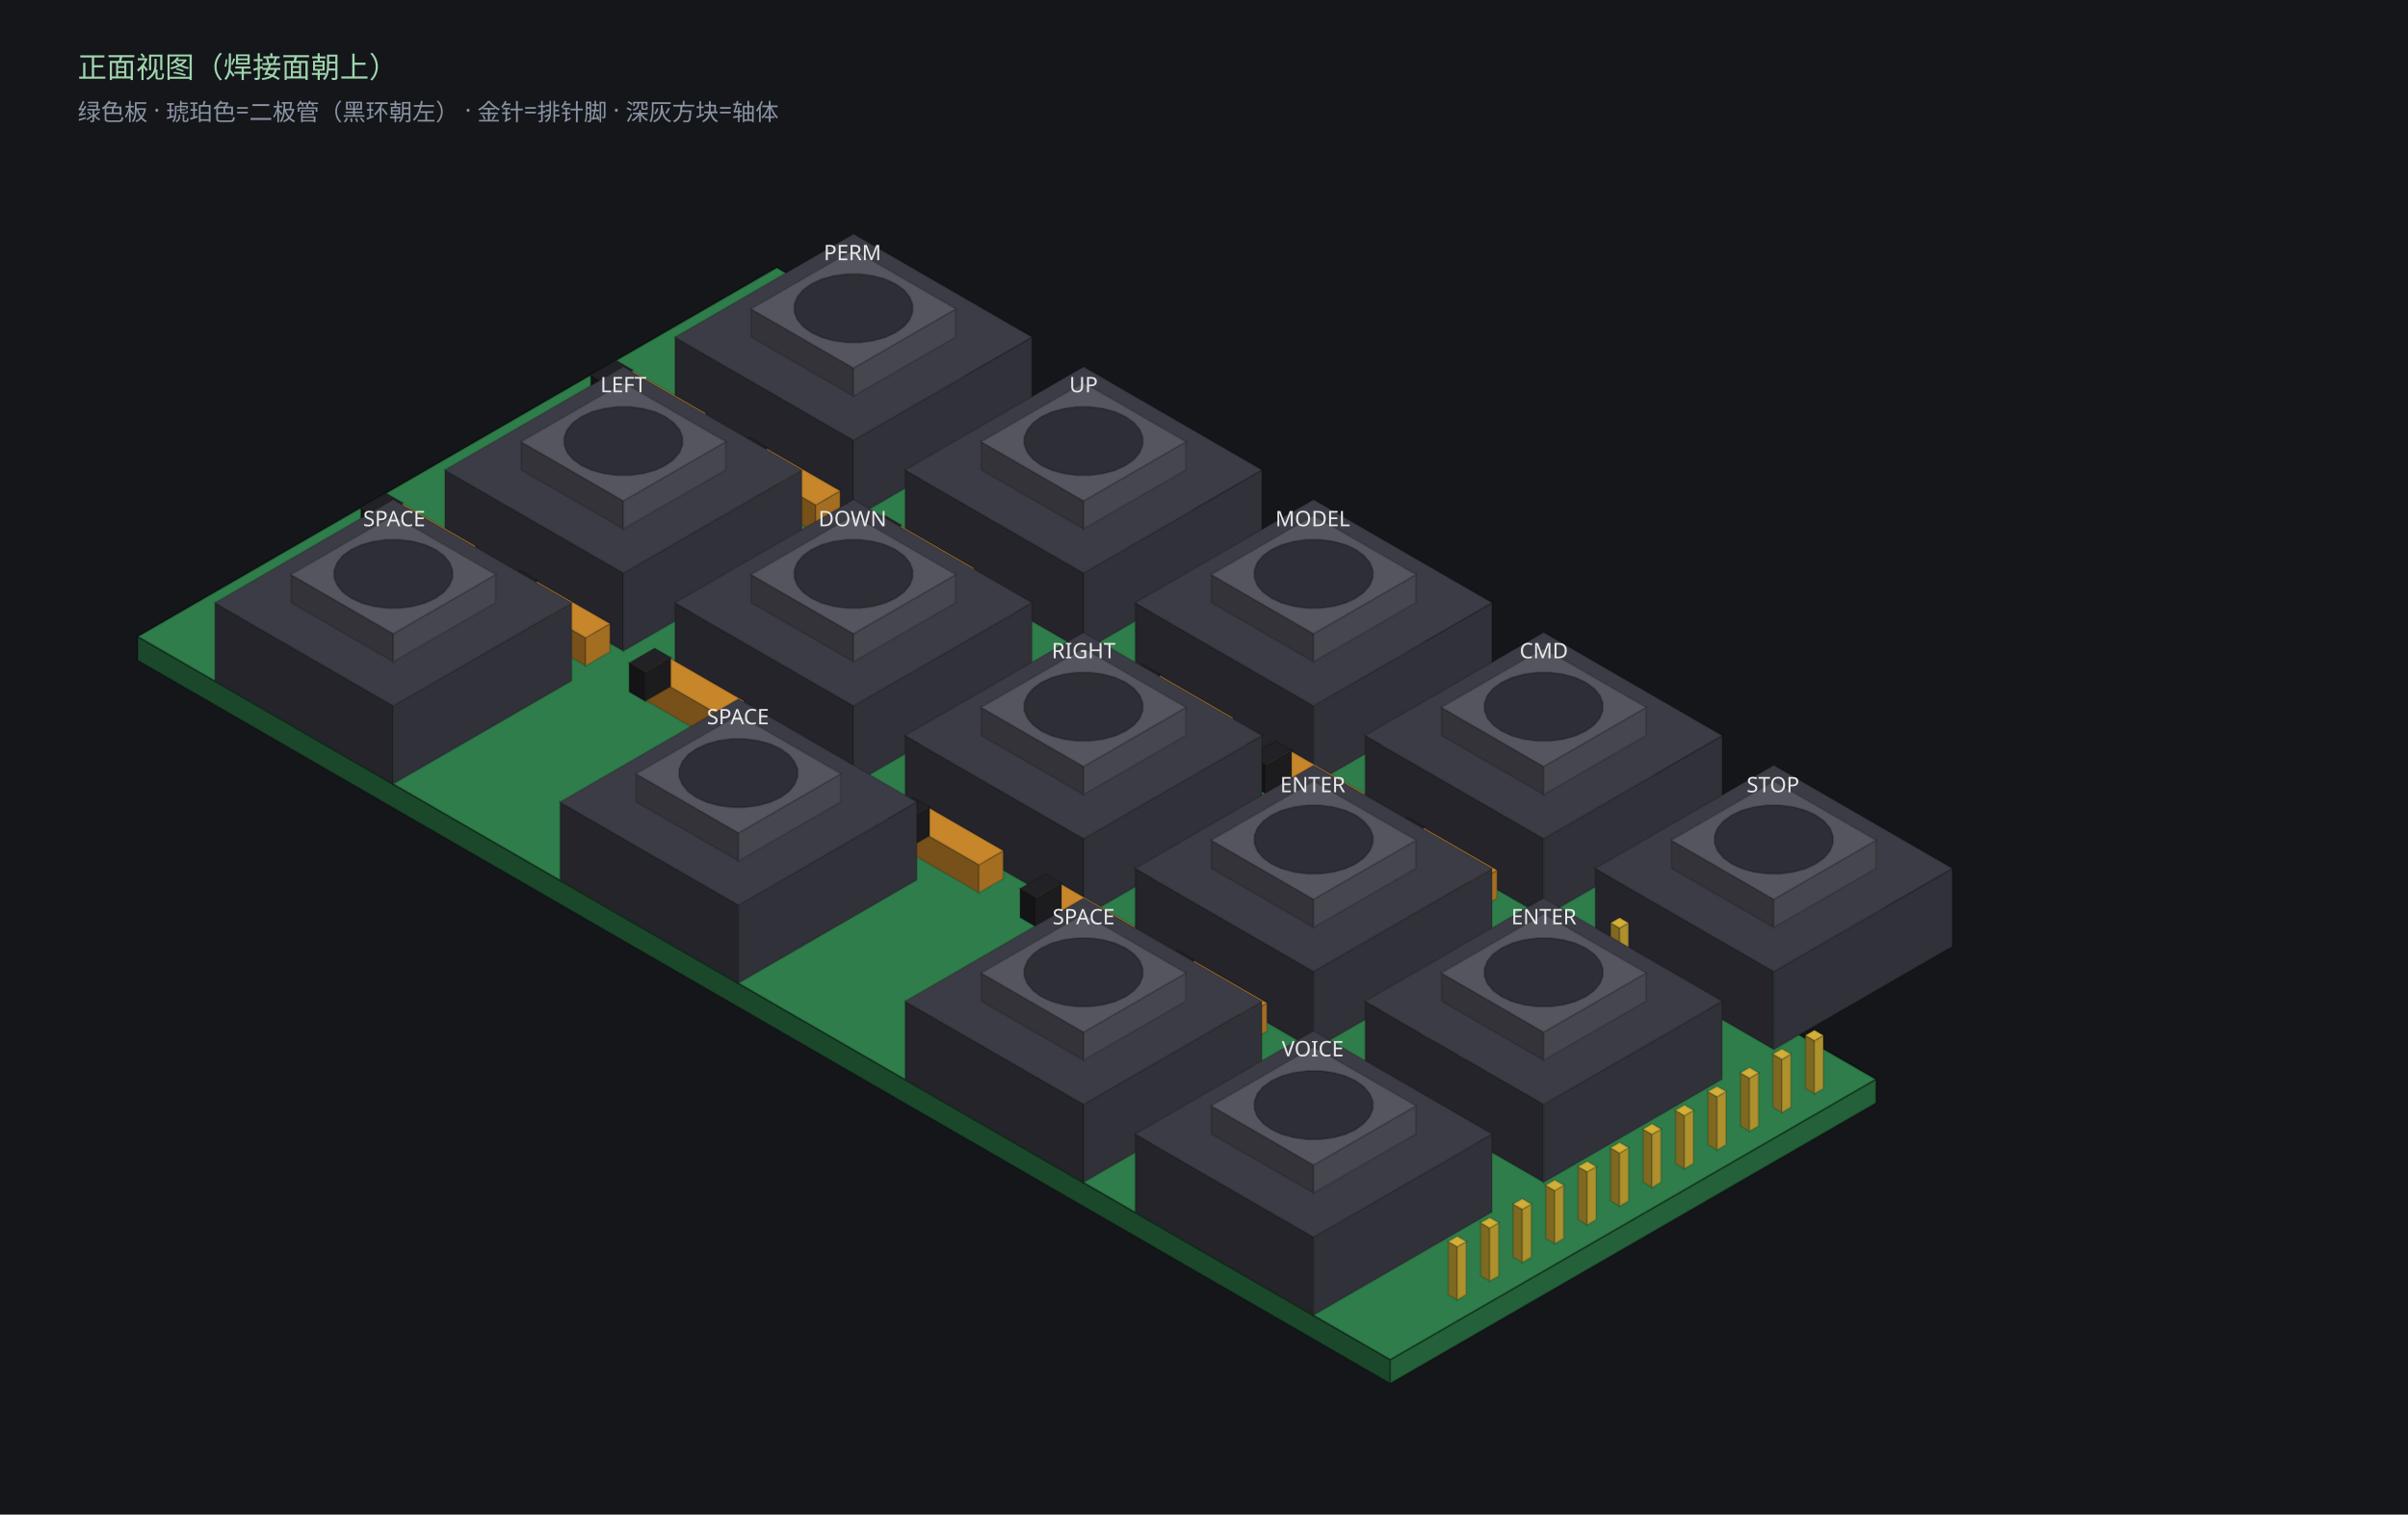
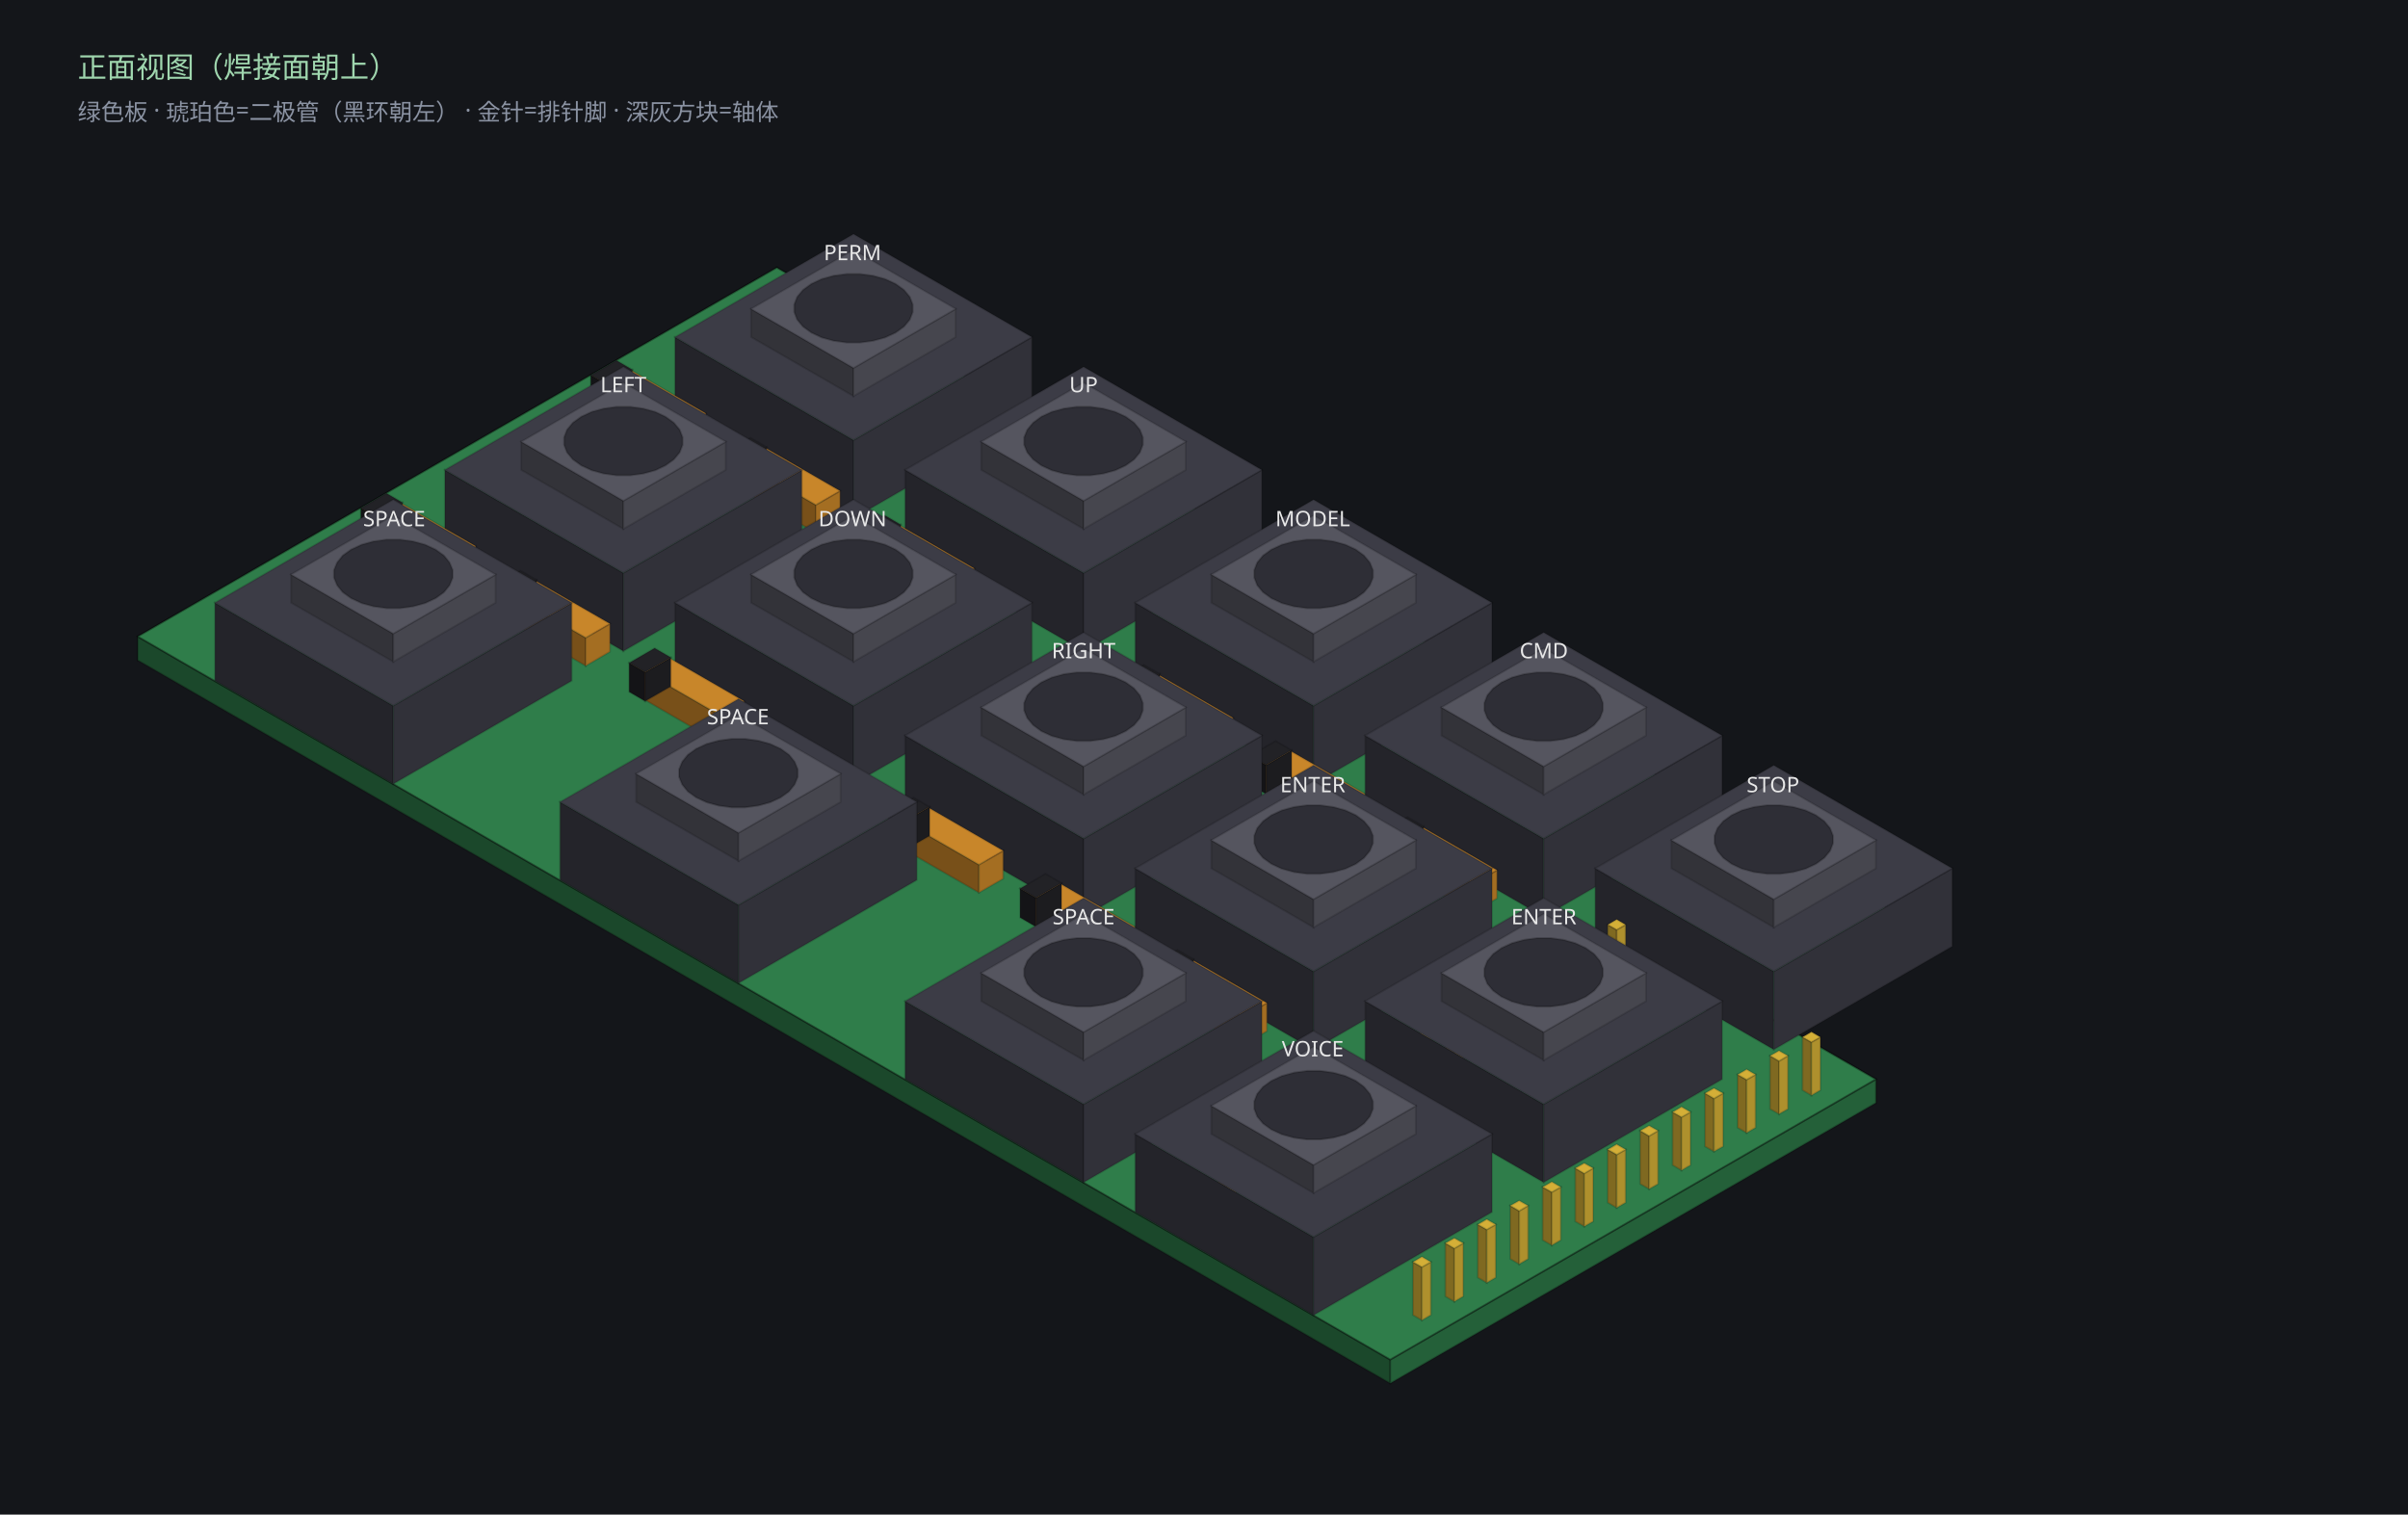
<svg xmlns="http://www.w3.org/2000/svg" viewBox="0 0 1240 780" font-family="sans-serif">
  <rect width="1240" height="780" fill="#14161a" />
  <polygon points="70.9,340.0 400.0,150.0 400.0,137.8 70.9,327.8" fill="#0e2616" stroke="#00000033" />
  <polygon points="400.0,150.0 992.4,492.0 992.4,479.8 400.0,137.8" fill="#0e2616" stroke="#00000033" />
  <polygon points="992.4,492.0 913.4,537.6 913.4,525.4 992.4,479.8" fill="#246039" stroke="#00000033" />
  <polygon points="715.9,712.4 70.9,340.0 70.9,327.8 715.9,700.2" fill="#1b482b" stroke="#00000033" />
  <polygon points="913.4,537.6 966.0,568.0 966.0,555.8 913.4,525.4" fill="#0e2616" stroke="#00000033" />
  <polygon points="966.0,568.0 715.9,712.4 715.9,700.2 966.0,555.8" fill="#246039" stroke="#00000033" />
  <polygon points="400.0,137.8 992.4,479.8 913.4,525.4 966.0,555.8 715.9,700.2 70.9,327.8" fill="#2f7d4a" stroke="#00000055" />
  <polygon points="347.6,213.8 439.5,266.9 439.5,226.6 347.6,173.6" fill="#24242a" stroke="#00000022" />
  <polygon points="531.4,213.8 439.5,266.9 439.5,226.6 531.4,173.6" fill="#313139" stroke="#00000022" />
  <polygon points="439.5,120.5 531.4,173.6 439.5,226.6 347.6,173.6" fill="#3c3c46" stroke="#00000022" />
  <polygon points="386.8,173.6 439.5,204.0 439.5,189.5 386.8,159.1" fill="#333339" stroke="#00000022" />
  <polygon points="492.1,173.6 439.5,204.0 439.5,189.5 492.1,159.1" fill="#46464e" stroke="#00000022" />
  <polygon points="439.5,128.7 492.1,159.1 439.5,189.5 386.8,159.1" fill="#55555f" stroke="#00000022" />
  <polygon points="461.2,171.3 455.8,173.8 449.6,175.5 442.9,176.4 436.1,176.4 429.3,175.5 423.1,173.8 417.8,171.3 413.5,168.2 410.5,164.6 409.0,160.7 409.0,156.8 410.5,152.9 413.5,149.3 417.8,146.2 423.1,143.7 429.3,142.0 436.1,141.1 442.9,141.1 449.6,142.0 455.8,143.7 461.2,146.2 465.5,149.3 468.5,152.9 470.0,156.8 470.0,160.7 468.5,164.6 465.5,168.2" fill="#2e2e36" stroke="#00000033" />
  <text x="439" y="134" text-anchor="middle" font-size="11" fill="#e8e8e8" font-family="sans-serif">PERM</text>
  <polygon points="304.9,207.9 351.0,234.6 351.0,220.1 304.9,193.5" fill="#785019" stroke="#00000022" />
  <polygon points="363.5,227.3 351.0,234.6 351.0,220.1 363.5,212.9" fill="#a46e22" stroke="#00000022" />
  <polygon points="317.4,186.3 363.5,212.9 351.0,220.1 304.9,193.5" fill="#c8862a" stroke="#00000022" />
  <polygon points="304.2,208.1 312.5,212.9 312.5,198.0 304.2,193.2" fill="#141417" stroke="#00000022" />
  <polygon points="325.6,205.3 312.5,212.9 312.5,198.0 325.6,190.4" fill="#1c1c1f" stroke="#00000022" />
  <polygon points="317.4,185.6 325.6,190.4 312.5,198.0 304.2,193.2" fill="#222226" stroke="#00000022" />
  <polygon points="374.0,247.8 420.1,274.4 420.1,260.0 374.0,233.4" fill="#785019" stroke="#00000022" />
  <polygon points="432.6,267.2 420.1,274.4 420.1,260.0 432.6,252.8" fill="#a46e22" stroke="#00000022" />
  <polygon points="386.5,226.2 432.6,252.8 420.1,260.0 374.0,233.4" fill="#c8862a" stroke="#00000022" />
  <polygon points="373.3,248.0 381.6,252.8 381.6,237.9 373.3,233.1" fill="#141417" stroke="#00000022" />
  <polygon points="394.7,245.2 381.6,252.8 381.6,237.9 394.7,230.3" fill="#1c1c1f" stroke="#00000022" />
  <polygon points="386.5,225.5 394.7,230.3 381.6,237.9 373.3,233.1" fill="#222226" stroke="#00000022" />
  <polygon points="466.1,282.2 558.0,335.3 558.0,295.0 466.1,242.0" fill="#24242a" stroke="#00000022" />
  <polygon points="649.8,282.2 558.0,335.3 558.0,295.0 649.8,242.0" fill="#313139" stroke="#00000022" />
  <polygon points="558.0,188.9 649.8,242.0 558.0,295.0 466.1,242.0" fill="#3c3c46" stroke="#00000022" />
  <polygon points="505.3,242.0 558.0,272.4 558.0,257.9 505.3,227.5" fill="#333339" stroke="#00000022" />
  <polygon points="610.6,242.0 558.0,272.4 558.0,257.9 610.6,227.5" fill="#46464e" stroke="#00000022" />
  <polygon points="558.0,197.1 610.6,227.5 558.0,257.9 505.3,227.5" fill="#55555f" stroke="#00000022" />
  <polygon points="579.7,239.7 574.3,242.2 568.1,243.9 561.4,244.8 554.5,244.8 547.8,243.9 541.6,242.2 536.2,239.7 532.0,236.6 529.0,233.0 527.4,229.1 527.4,225.2 529.0,221.3 532.0,217.7 536.2,214.6 541.6,212.1 547.8,210.4 554.5,209.5 561.4,209.5 568.1,210.4 574.3,212.1 579.7,214.6 584.0,217.7 587.0,221.3 588.5,225.2 588.5,229.1 587.0,233.0 584.0,236.6" fill="#2e2e36" stroke="#00000033" />
  <text x="558" y="202" text-anchor="middle" font-size="11" fill="#e8e8e8" font-family="sans-serif">UP</text>
  <polygon points="229.1,282.2 321.0,335.3 321.0,295.0 229.1,242.0" fill="#24242a" stroke="#00000022" />
  <polygon points="412.9,282.2 321.0,335.3 321.0,295.0 412.9,242.0" fill="#313139" stroke="#00000022" />
  <polygon points="321.0,188.9 412.9,242.0 321.0,295.0 229.1,242.0" fill="#3c3c46" stroke="#00000022" />
  <polygon points="268.4,242.0 321.0,272.4 321.0,257.9 268.4,227.5" fill="#333339" stroke="#00000022" />
  <polygon points="373.7,242.0 321.0,272.4 321.0,257.9 373.7,227.5" fill="#46464e" stroke="#00000022" />
  <polygon points="321.0,197.1 373.7,227.5 321.0,257.9 268.4,227.5" fill="#55555f" stroke="#00000022" />
  <polygon points="342.7,239.7 337.4,242.2 331.2,243.9 324.5,244.8 317.6,244.8 310.9,243.9 304.7,242.2 299.3,239.7 295.0,236.6 292.0,233.0 290.5,229.1 290.5,225.2 292.0,221.3 295.0,217.7 299.3,214.6 304.7,212.1 310.9,210.4 317.6,209.5 324.5,209.5 331.2,210.4 337.4,212.1 342.7,214.6 347.0,217.7 350.0,221.3 351.5,225.2 351.5,229.1 350.0,233.0 347.0,236.6" fill="#2e2e36" stroke="#00000033" />
  <text x="321" y="202" text-anchor="middle" font-size="11" fill="#e8e8e8" font-family="sans-serif">LEFT</text>
  <polygon points="186.4,276.4 232.5,302.9 232.5,288.5 186.4,261.9" fill="#785019" stroke="#00000022" />
  <polygon points="245.0,295.7 232.5,302.9 232.5,288.5 245.0,281.3" fill="#a46e22" stroke="#00000022" />
  <polygon points="198.9,254.7 245.0,281.3 232.5,288.5 186.4,261.9" fill="#c8862a" stroke="#00000022" />
  <polygon points="185.8,276.5 194.0,281.3 194.0,266.4 185.8,261.6" fill="#141417" stroke="#00000022" />
  <polygon points="207.2,273.7 194.0,281.3 194.0,266.4 207.2,258.8" fill="#1c1c1f" stroke="#00000022" />
  <polygon points="198.9,254.0 207.2,258.8 194.0,266.4 185.8,261.6" fill="#222226" stroke="#00000022" />
  <polygon points="443.1,287.8 489.2,314.4 489.2,299.9 443.1,273.3" fill="#785019" stroke="#00000022" />
  <polygon points="501.7,307.1 489.2,314.4 489.2,299.9 501.7,292.7" fill="#a46e22" stroke="#00000022" />
  <polygon points="455.6,266.1 501.7,292.7 489.2,299.9 443.1,273.3" fill="#c8862a" stroke="#00000022" />
  <polygon points="442.5,287.9 450.7,292.7 450.7,277.8 442.5,273.0" fill="#141417" stroke="#00000022" />
  <polygon points="463.8,285.1 450.7,292.7 450.7,277.8 463.8,270.2" fill="#1c1c1f" stroke="#00000022" />
  <polygon points="455.6,265.4 463.8,270.2 450.7,277.8 442.5,273.0" fill="#222226" stroke="#00000022" />
  <polygon points="255.5,316.2 301.6,342.9 301.6,328.4 255.5,301.8" fill="#785019" stroke="#00000022" />
  <polygon points="314.1,335.6 301.6,342.9 301.6,328.4 314.1,321.2" fill="#a46e22" stroke="#00000022" />
  <polygon points="268.0,294.6 314.1,321.2 301.6,328.4 255.5,301.8" fill="#c8862a" stroke="#00000022" />
  <polygon points="254.9,316.4 263.1,321.2 263.1,306.3 254.9,301.5" fill="#141417" stroke="#00000022" />
  <polygon points="276.3,313.6 263.1,321.2 263.1,306.3 276.3,298.7" fill="#1c1c1f" stroke="#00000022" />
  <polygon points="268.0,293.9 276.3,298.7 263.1,306.3 254.9,301.5" fill="#222226" stroke="#00000022" />
  <polygon points="584.6,350.6 676.4,403.7 676.4,363.4 584.6,310.4" fill="#24242a" stroke="#00000022" />
  <polygon points="768.3,350.6 676.4,403.7 676.4,363.4 768.3,310.4" fill="#313139" stroke="#00000022" />
  <polygon points="676.4,257.3 768.3,310.4 676.4,363.4 584.6,310.4" fill="#3c3c46" stroke="#00000022" />
  <polygon points="623.8,310.4 676.4,340.8 676.4,326.3 623.8,295.9" fill="#333339" stroke="#00000022" />
  <polygon points="729.1,310.4 676.4,340.8 676.4,326.3 729.1,295.9" fill="#46464e" stroke="#00000022" />
  <polygon points="676.4,265.5 729.1,295.9 676.4,326.3 623.8,295.9" fill="#55555f" stroke="#00000022" />
  <polygon points="698.2,308.1 692.8,310.6 686.6,312.3 679.9,313.2 673.0,313.2 666.3,312.3 660.1,310.6 654.7,308.1 650.4,305.0 647.4,301.4 645.9,297.5 645.9,293.6 647.4,289.7 650.4,286.1 654.7,283.0 660.1,280.5 666.3,278.8 673.0,277.9 679.9,277.9 686.6,278.8 692.8,280.5 698.2,283.0 702.4,286.1 705.4,289.7 707.0,293.6 707.0,297.5 705.4,301.4 702.4,305.0" fill="#2e2e36" stroke="#00000033" />
  <text x="676" y="271" text-anchor="middle" font-size="11" fill="#e8e8e8" font-family="sans-serif">MODEL</text>
  <polygon points="347.6,350.6 439.5,403.7 439.5,363.4 347.6,310.4" fill="#24242a" stroke="#00000022" />
  <polygon points="531.4,350.6 439.5,403.7 439.5,363.4 531.4,310.4" fill="#313139" stroke="#00000022" />
  <polygon points="439.5,257.3 531.4,310.4 439.5,363.4 347.6,310.4" fill="#3c3c46" stroke="#00000022" />
  <polygon points="386.8,310.4 439.5,340.8 439.5,326.3 386.8,295.9" fill="#333339" stroke="#00000022" />
  <polygon points="492.1,310.4 439.5,340.8 439.5,326.3 492.1,295.9" fill="#46464e" stroke="#00000022" />
  <polygon points="439.5,265.5 492.1,295.9 439.5,326.3 386.8,295.9" fill="#55555f" stroke="#00000022" />
  <polygon points="461.2,308.1 455.8,310.6 449.6,312.3 442.9,313.2 436.1,313.2 429.3,312.3 423.1,310.6 417.8,308.1 413.5,305.0 410.5,301.4 409.0,297.5 409.0,293.6 410.5,289.7 413.5,286.1 417.8,283.0 423.1,280.5 429.3,278.8 436.1,277.9 442.9,277.9 449.6,278.8 455.8,280.5 461.2,283.0 465.5,286.1 468.5,289.7 470.0,293.6 470.0,297.5 468.5,301.4 465.5,305.0" fill="#2e2e36" stroke="#00000033" />
  <text x="439" y="271" text-anchor="middle" font-size="11" fill="#e8e8e8" font-family="sans-serif">DOWN</text>
  <polygon points="110.7,350.6 202.5,403.7 202.5,363.4 110.7,310.4" fill="#24242a" stroke="#00000022" />
  <polygon points="294.4,350.6 202.5,403.7 202.5,363.4 294.4,310.4" fill="#313139" stroke="#00000022" />
  <polygon points="202.5,257.3 294.4,310.4 202.5,363.4 110.7,310.4" fill="#3c3c46" stroke="#00000022" />
  <polygon points="149.9,310.4 202.5,340.8 202.5,326.3 149.9,295.9" fill="#333339" stroke="#00000022" />
  <polygon points="255.2,310.4 202.5,340.8 202.5,326.3 255.2,295.9" fill="#46464e" stroke="#00000022" />
  <polygon points="202.5,265.5 255.2,295.9 202.5,326.3 149.9,295.9" fill="#55555f" stroke="#00000022" />
  <polygon points="224.3,308.1 218.9,310.6 212.7,312.3 206.0,313.2 199.1,313.2 192.4,312.3 186.2,310.6 180.8,308.1 176.5,305.0 173.6,301.4 172.0,297.5 172.0,293.6 173.6,289.7 176.5,286.1 180.8,283.0 186.2,280.5 192.4,278.8 199.1,277.9 206.0,277.9 212.7,278.8 218.9,280.5 224.3,283.0 228.6,286.1 231.5,289.7 233.1,293.6 233.1,297.5 231.5,301.4 228.6,305.0" fill="#2e2e36" stroke="#00000033" />
  <text x="203" y="271" text-anchor="middle" font-size="11" fill="#e8e8e8" font-family="sans-serif">SPACE</text>
  <polygon points="324.6,356.1 370.7,382.8 370.7,368.3 324.6,341.7" fill="#785019" stroke="#00000022" />
  <polygon points="383.2,375.5 370.7,382.8 370.7,368.3 383.2,361.1" fill="#a46e22" stroke="#00000022" />
  <polygon points="337.1,334.5 383.2,361.1 370.7,368.3 324.6,341.7" fill="#c8862a" stroke="#00000022" />
  <polygon points="324.0,356.3 332.2,361.1 332.2,346.2 324.0,341.4" fill="#141417" stroke="#00000022" />
  <polygon points="345.4,353.5 332.2,361.1 332.2,346.2 345.4,338.6" fill="#1c1c1f" stroke="#00000022" />
  <polygon points="337.1,333.8 345.4,338.6 332.2,346.2 324.0,341.4" fill="#222226" stroke="#00000022" />
  <polygon points="576.5,364.7 622.5,391.3 622.5,376.9 576.5,350.3" fill="#785019" stroke="#00000022" />
  <polygon points="635.0,384.1 622.5,391.3 622.5,376.9 635.0,369.7" fill="#a46e22" stroke="#00000022" />
  <polygon points="589.0,343.1 635.0,369.7 622.5,376.9 576.5,350.3" fill="#c8862a" stroke="#00000022" />
  <polygon points="575.8,364.9 584.0,369.6 584.0,354.7 575.8,350.0" fill="#141417" stroke="#00000022" />
  <polygon points="597.2,362.0 584.0,369.6 584.0,354.7 597.2,347.1" fill="#1c1c1f" stroke="#00000022" />
  <polygon points="589.0,342.4 597.2,347.1 584.0,354.7 575.8,350.0" fill="#222226" stroke="#00000022" />
  <polygon points="644.4,404.0 690.5,430.6 690.5,416.1 644.4,389.5" fill="#785019" stroke="#00000022" />
  <polygon points="703.0,423.3 690.5,430.6 690.5,416.1 703.0,408.9" fill="#a46e22" stroke="#00000022" />
  <polygon points="656.9,382.3 703.0,408.9 690.5,416.1 644.4,389.5" fill="#c8862a" stroke="#00000022" />
  <polygon points="643.7,404.1 652.0,408.9 652.0,394.0 643.7,389.2" fill="#141417" stroke="#00000022" />
  <polygon points="665.1,401.3 652.0,408.9 652.0,394.0 665.1,386.4" fill="#1c1c1f" stroke="#00000022" />
  <polygon points="656.9,381.6 665.1,386.4 652.0,394.0 643.7,389.2" fill="#222226" stroke="#00000022" />
  <polygon points="703.0,419.0 794.9,472.1 794.9,431.8 703.0,378.8" fill="#24242a" stroke="#00000022" />
  <polygon points="886.8,419.0 794.9,472.1 794.9,431.8 886.8,378.8" fill="#313139" stroke="#00000022" />
  <polygon points="794.9,325.7 886.8,378.8 794.9,431.8 703.0,378.8" fill="#3c3c46" stroke="#00000022" />
  <polygon points="742.3,378.8 794.9,409.2 794.9,394.7 742.3,364.3" fill="#333339" stroke="#00000022" />
  <polygon points="847.6,378.8 794.9,409.2 794.9,394.7 847.6,364.3" fill="#46464e" stroke="#00000022" />
  <polygon points="794.9,333.9 847.6,364.3 794.9,394.7 742.3,364.3" fill="#55555f" stroke="#00000022" />
  <polygon points="816.6,376.5 811.2,379.0 805.1,380.7 798.3,381.6 791.5,381.6 784.8,380.7 778.6,379.0 773.2,376.5 768.9,373.4 765.9,369.8 764.4,365.9 764.4,362.0 765.9,358.1 768.9,354.5 773.2,351.4 778.6,348.9 784.8,347.2 791.5,346.3 798.3,346.3 805.1,347.2 811.2,348.9 816.6,351.4 820.9,354.5 823.9,358.1 825.4,362.0 825.4,365.9 823.9,369.8 820.9,373.4" fill="#2e2e36" stroke="#00000033" />
  <text x="795" y="339" text-anchor="middle" font-size="11" fill="#e8e8e8" font-family="sans-serif">CMD</text>
  <polygon points="466.1,419.0 558.0,472.1 558.0,431.8 466.1,378.8" fill="#24242a" stroke="#00000022" />
  <polygon points="649.8,419.0 558.0,472.1 558.0,431.8 649.8,378.8" fill="#313139" stroke="#00000022" />
  <polygon points="558.0,325.7 649.8,378.8 558.0,431.8 466.1,378.8" fill="#3c3c46" stroke="#00000022" />
  <polygon points="505.3,378.8 558.0,409.2 558.0,394.7 505.3,364.3" fill="#333339" stroke="#00000022" />
  <polygon points="610.6,378.8 558.0,409.2 558.0,394.7 610.6,364.3" fill="#46464e" stroke="#00000022" />
  <polygon points="558.0,333.9 610.6,364.3 558.0,394.7 505.3,364.3" fill="#55555f" stroke="#00000022" />
  <polygon points="579.7,376.5 574.3,379.0 568.1,380.7 561.4,381.6 554.5,381.6 547.8,380.7 541.6,379.0 536.2,376.5 532.0,373.4 529.0,369.8 527.4,365.9 527.4,362.0 529.0,358.1 532.0,354.5 536.2,351.4 541.6,348.9 547.8,347.2 554.5,346.3 561.4,346.3 568.1,347.2 574.3,348.9 579.7,351.4 584.0,354.5 587.0,358.1 588.5,362.0 588.5,365.9 587.0,369.8 584.0,373.4" fill="#2e2e36" stroke="#00000033" />
  <text x="558" y="339" text-anchor="middle" font-size="11" fill="#e8e8e8" font-family="sans-serif">RIGHT</text>
  <polygon points="458.0,433.1 504.1,459.7 504.1,445.3 458.0,418.7" fill="#785019" stroke="#00000022" />
  <polygon points="516.6,452.5 504.1,459.7 504.1,445.3 516.6,438.1" fill="#a46e22" stroke="#00000022" />
  <polygon points="470.5,411.5 516.6,438.1 504.1,445.3 458.0,418.7" fill="#c8862a" stroke="#00000022" />
  <polygon points="457.3,433.3 465.6,438.0 465.6,423.1 457.3,418.4" fill="#141417" stroke="#00000022" />
  <polygon points="478.7,430.4 465.6,438.0 465.6,423.1 478.7,415.5" fill="#1c1c1f" stroke="#00000022" />
  <polygon points="470.5,410.8 478.7,415.5 465.6,423.1 457.3,418.4" fill="#222226" stroke="#00000022" />
  <polygon points="288.4,453.2 380.3,506.3 380.3,466.0 288.4,413.0" fill="#24242a" stroke="#00000022" />
  <polygon points="472.1,453.2 380.3,506.3 380.3,466.0 472.1,413.0" fill="#313139" stroke="#00000022" />
  <polygon points="380.3,359.9 472.1,413.0 380.3,466.0 288.4,413.0" fill="#3c3c46" stroke="#00000022" />
  <polygon points="327.6,413.0 380.3,443.4 380.3,428.9 327.6,398.5" fill="#333339" stroke="#00000022" />
  <polygon points="432.9,413.0 380.3,443.4 380.3,428.9 432.9,398.5" fill="#46464e" stroke="#00000022" />
  <polygon points="380.3,368.1 432.9,398.5 380.3,428.9 327.6,398.5" fill="#55555f" stroke="#00000022" />
  <polygon points="402.0,410.7 396.6,413.2 390.4,414.9 383.7,415.8 376.8,415.8 370.1,414.9 363.9,413.2 358.5,410.7 354.2,407.6 351.3,404.0 349.7,400.1 349.7,396.2 351.3,392.3 354.2,388.7 358.5,385.6 363.9,383.1 370.1,381.4 376.8,380.5 383.7,380.5 390.4,381.4 396.6,383.1 402.0,385.6 406.3,388.7 409.2,392.3 410.8,396.2 410.8,400.1 409.2,404.0 406.3,407.6" fill="#2e2e36" stroke="#00000033" />
  <text x="380" y="373" text-anchor="middle" font-size="11" fill="#e8e8e8" font-family="sans-serif">SPACE</text>
  <polygon points="712.3,443.2 758.4,469.8 758.4,455.3 712.3,428.7" fill="#785019" stroke="#00000022" />
  <polygon points="770.9,462.6 758.4,469.8 758.4,455.3 770.9,448.1" fill="#a46e22" stroke="#00000022" />
  <polygon points="724.8,421.5 770.9,448.1 758.4,455.3 712.3,428.7" fill="#c8862a" stroke="#00000022" />
  <polygon points="711.6,443.3 719.9,448.1 719.9,433.2 711.6,428.4" fill="#141417" stroke="#00000022" />
  <polygon points="733.0,440.5 719.9,448.1 719.9,433.2 733.0,425.6" fill="#1c1c1f" stroke="#00000022" />
  <polygon points="724.8,420.8 733.0,425.6 719.9,433.2 711.6,428.4" fill="#222226" stroke="#00000022" />
  <polygon points="525.9,472.4 572.0,499.0 572.0,484.5 525.9,457.9" fill="#785019" stroke="#00000022" />
  <polygon points="584.5,491.7 572.0,499.0 572.0,484.5 584.5,477.3" fill="#a46e22" stroke="#00000022" />
  <polygon points="538.4,450.7 584.5,477.3 572.0,484.5 525.9,457.9" fill="#c8862a" stroke="#00000022" />
  <polygon points="525.3,472.5 533.5,477.3 533.5,462.4 525.3,457.6" fill="#141417" stroke="#00000022" />
  <polygon points="546.6,469.7 533.5,477.3 533.5,462.4 546.6,454.8" fill="#1c1c1f" stroke="#00000022" />
  <polygon points="538.4,450.0 546.6,454.8 533.5,462.4 525.3,457.6" fill="#222226" stroke="#00000022" />
  <polygon points="821.5,487.4 913.4,540.5 913.4,500.2 821.5,447.2" fill="#24242a" stroke="#00000022" />
  <polygon points="1005.3,487.4 913.4,540.5 913.4,500.2 1005.3,447.2" fill="#313139" stroke="#00000022" />
  <polygon points="913.4,394.1 1005.3,447.2 913.4,500.2 821.5,447.2" fill="#3c3c46" stroke="#00000022" />
  <polygon points="860.7,447.2 913.4,477.6 913.4,463.1 860.7,432.7" fill="#333339" stroke="#00000022" />
  <polygon points="966.0,447.2 913.4,477.6 913.4,463.1 966.0,432.7" fill="#46464e" stroke="#00000022" />
  <polygon points="913.4,402.3 966.0,432.7 913.4,463.1 860.7,432.7" fill="#55555f" stroke="#00000022" />
  <polygon points="935.1,444.9 929.7,447.4 923.5,449.1 916.8,450.0 909.9,450.0 903.2,449.1 897.0,447.4 891.7,444.9 887.4,441.8 884.4,438.2 882.9,434.3 882.9,430.4 884.4,426.5 887.4,422.9 891.7,419.8 897.0,417.3 903.2,415.6 909.9,414.7 916.8,414.7 923.5,415.6 929.7,417.3 935.1,419.8 939.4,422.9 942.4,426.5 943.9,430.4 943.9,434.3 942.4,438.2 939.4,441.8" fill="#2e2e36" stroke="#00000033" />
  <text x="913" y="408" text-anchor="middle" font-size="11" fill="#e8e8e8" font-family="sans-serif">STOP</text>
  <polygon points="584.6,487.4 676.4,540.5 676.4,500.2 584.6,447.2" fill="#24242a" stroke="#00000022" />
  <polygon points="768.3,487.4 676.4,540.5 676.4,500.2 768.3,447.2" fill="#313139" stroke="#00000022" />
  <polygon points="676.4,394.1 768.3,447.2 676.4,500.2 584.6,447.2" fill="#3c3c46" stroke="#00000022" />
  <polygon points="623.8,447.2 676.4,477.6 676.4,463.1 623.8,432.7" fill="#333339" stroke="#00000022" />
  <polygon points="729.1,447.2 676.4,477.6 676.4,463.1 729.1,432.7" fill="#46464e" stroke="#00000022" />
  <polygon points="676.4,402.3 729.1,432.7 676.4,463.1 623.8,432.7" fill="#55555f" stroke="#00000022" />
  <polygon points="698.2,444.9 692.8,447.4 686.6,449.1 679.9,450.0 673.0,450.0 666.3,449.1 660.1,447.4 654.7,444.9 650.4,441.8 647.4,438.2 645.9,434.3 645.9,430.4 647.4,426.5 650.4,422.9 654.7,419.8 660.1,417.3 666.3,415.6 673.0,414.7 679.9,414.7 686.6,415.6 692.8,417.3 698.2,419.8 702.4,422.9 705.4,426.5 707.0,430.4 707.0,434.3 705.4,438.2 702.4,441.8" fill="#2e2e36" stroke="#00000033" />
  <text x="676" y="408" text-anchor="middle" font-size="11" fill="#e8e8e8" font-family="sans-serif">ENTER</text>
  <polygon points="593.8,511.6 639.9,538.2 639.9,523.7 593.8,497.1" fill="#785019" stroke="#00000022" />
  <polygon points="652.4,531.0 639.9,538.2 639.9,523.7 652.4,516.5" fill="#a46e22" stroke="#00000022" />
  <polygon points="606.3,489.9 652.4,516.5 639.9,523.7 593.8,497.1" fill="#c8862a" stroke="#00000022" />
  <polygon points="593.2,511.7 601.4,516.5 601.4,501.6 593.2,496.8" fill="#141417" stroke="#00000022" />
  <polygon points="614.6,508.9 601.4,516.5 601.4,501.6 614.6,494.0" fill="#1c1c1f" stroke="#00000022" />
  <polygon points="606.3,489.2 614.6,494.0 601.4,501.6 593.2,496.8" fill="#222226" stroke="#00000022" />
-   <polygon points="829.4,502.6 834.0,505.3 834.0,477.9 829.4,475.3" fill="#7f6921" stroke="#00000022" />
-   <polygon points="838.6,502.6 834.0,505.3 834.0,477.9 838.6,475.3" fill="#ae902d" stroke="#00000022" />
-   <polygon points="834.0,472.6 838.6,475.3 834.0,477.9 829.4,475.3" fill="#d4af37" stroke="#00000022" />
-   <polygon points="812.7,512.3 817.3,515.0 817.3,487.6 812.7,484.9" fill="#7f6921" stroke="#00000022" />
-   <polygon points="821.9,512.3 817.3,515.0 817.3,487.6 821.9,484.9" fill="#ae902d" stroke="#00000022" />
-   <polygon points="817.3,482.3 821.9,484.9 817.3,487.6 812.7,484.9" fill="#d4af37" stroke="#00000022" />
-   <polygon points="796.0,521.9 800.6,524.6 800.6,497.2 796.0,494.6" fill="#7f6921" stroke="#00000022" />
-   <polygon points="805.2,521.9 800.6,524.6 800.6,497.2 805.2,494.6" fill="#ae902d" stroke="#00000022" />
-   <polygon points="800.6,491.9 805.2,494.6 800.6,497.2 796.0,494.6" fill="#d4af37" stroke="#00000022" />
-   <polygon points="779.2,531.6 783.9,534.3 783.9,506.9 779.2,504.2" fill="#7f6921" stroke="#00000022" />
-   <polygon points="788.5,531.6 783.9,534.3 783.9,506.9 788.5,504.2" fill="#ae902d" stroke="#00000022" />
-   <polygon points="783.9,501.6 788.5,504.2 783.9,506.9 779.2,504.2" fill="#d4af37" stroke="#00000022" />
-   <polygon points="762.5,541.2 767.1,543.9 767.1,516.5 762.5,513.9" fill="#7f6921" stroke="#00000022" />
-   <polygon points="771.7,541.2 767.1,543.9 767.1,516.5 771.7,513.9" fill="#ae902d" stroke="#00000022" />
-   <polygon points="767.1,511.2 771.7,513.9 767.1,516.5 762.5,513.9" fill="#d4af37" stroke="#00000022" />
-   <polygon points="745.8,550.9 750.4,553.6 750.4,526.2 745.8,523.5" fill="#7f6921" stroke="#00000022" />
-   <polygon points="755.0,550.9 750.4,553.6 750.4,526.2 755.0,523.5" fill="#ae902d" stroke="#00000022" />
-   <polygon points="750.4,520.9 755.0,523.5 750.4,526.2 745.8,523.5" fill="#d4af37" stroke="#00000022" />
-   <polygon points="729.1,560.6 733.7,563.2 733.7,535.9 729.1,533.2" fill="#7f6921" stroke="#00000022" />
-   <polygon points="738.3,560.6 733.7,563.2 733.7,535.9 738.3,533.2" fill="#ae902d" stroke="#00000022" />
-   <polygon points="733.7,530.5 738.3,533.2 733.7,535.9 729.1,533.2" fill="#d4af37" stroke="#00000022" />
-   <polygon points="712.4,570.2 717.0,572.9 717.0,545.5 712.4,542.8" fill="#7f6921" stroke="#00000022" />
-   <polygon points="721.6,570.2 717.0,572.9 717.0,545.5 721.6,542.8" fill="#ae902d" stroke="#00000022" />
-   <polygon points="717.0,540.2 721.6,542.8 717.0,545.5 712.4,542.8" fill="#d4af37" stroke="#00000022" />
-   <polygon points="695.7,579.9 700.3,582.5 700.3,555.2 695.7,552.5" fill="#7f6921" stroke="#00000022" />
-   <polygon points="704.9,579.9 700.3,582.5 700.3,555.2 704.9,552.5" fill="#ae902d" stroke="#00000022" />
-   <polygon points="700.3,549.8 704.9,552.5 700.3,555.2 695.7,552.5" fill="#d4af37" stroke="#00000022" />
-   <polygon points="678.9,589.5 683.5,592.2 683.5,564.8 678.9,562.1" fill="#7f6921" stroke="#00000022" />
-   <polygon points="688.2,589.5 683.5,592.2 683.5,564.8 688.2,562.1" fill="#ae902d" stroke="#00000022" />
-   <polygon points="683.5,559.5 688.2,562.1 683.5,564.8 678.9,562.1" fill="#d4af37" stroke="#00000022" />
-   <polygon points="662.2,599.2 666.8,601.8 666.8,574.5 662.2,571.8" fill="#7f6921" stroke="#00000022" />
-   <polygon points="671.4,599.2 666.8,601.8 666.8,574.5 671.4,571.8" fill="#ae902d" stroke="#00000022" />
-   <polygon points="666.8,569.1 671.4,571.8 666.8,574.5 662.2,571.8" fill="#d4af37" stroke="#00000022" />
-   <polygon points="645.5,608.8 650.1,611.5 650.1,584.1 645.5,581.5" fill="#7f6921" stroke="#00000022" />
-   <polygon points="654.7,608.8 650.1,611.5 650.1,584.1 654.7,581.5" fill="#ae902d" stroke="#00000022" />
-   <polygon points="650.1,578.8 654.7,581.5 650.1,584.1 645.5,581.5" fill="#d4af37" stroke="#00000022" />
+   <polygon points="827.9,503.5 832.5,506.2 832.5,478.8 827.9,476.2" fill="#7f6921" stroke="#00000022" />
+   <polygon points="837.1,503.5 832.5,506.2 832.5,478.8 837.1,476.2" fill="#ae902d" stroke="#00000022" />
+   <polygon points="832.5,473.5 837.1,476.2 832.5,478.8 827.9,476.2" fill="#d4af37" stroke="#00000022" />
+   <polygon points="811.2,513.2 815.8,515.8 815.8,488.5 811.2,485.8" fill="#7f6921" stroke="#00000022" />
+   <polygon points="820.4,513.2 815.8,515.8 815.8,488.5 820.4,485.8" fill="#ae902d" stroke="#00000022" />
+   <polygon points="815.8,483.1 820.4,485.8 815.8,488.5 811.2,485.8" fill="#d4af37" stroke="#00000022" />
+   <polygon points="794.4,522.8 799.1,525.5 799.1,498.1 794.4,495.5" fill="#7f6921" stroke="#00000022" />
+   <polygon points="803.7,522.8 799.1,525.5 799.1,498.1 803.7,495.5" fill="#ae902d" stroke="#00000022" />
+   <polygon points="799.1,492.8 803.7,495.5 799.1,498.1 794.4,495.5" fill="#d4af37" stroke="#00000022" />
+   <polygon points="777.7,532.5 782.3,535.1 782.3,507.8 777.7,505.1" fill="#7f6921" stroke="#00000022" />
+   <polygon points="786.9,532.5 782.3,535.1 782.3,507.8 786.9,505.1" fill="#ae902d" stroke="#00000022" />
+   <polygon points="782.3,502.4 786.9,505.1 782.3,507.8 777.7,505.1" fill="#d4af37" stroke="#00000022" />
+   <polygon points="761.0,542.1 765.6,544.8 765.6,517.4 761.0,514.8" fill="#7f6921" stroke="#00000022" />
+   <polygon points="770.2,542.1 765.6,544.8 765.6,517.4 770.2,514.8" fill="#ae902d" stroke="#00000022" />
+   <polygon points="765.6,512.1 770.2,514.8 765.6,517.4 761.0,514.8" fill="#d4af37" stroke="#00000022" />
+   <polygon points="744.3,551.8 748.9,554.4 748.9,527.1 744.3,524.4" fill="#7f6921" stroke="#00000022" />
+   <polygon points="753.5,551.8 748.9,554.4 748.9,527.1 753.5,524.4" fill="#ae902d" stroke="#00000022" />
+   <polygon points="748.9,521.8 753.5,524.4 748.9,527.1 744.3,524.4" fill="#d4af37" stroke="#00000022" />
+   <polygon points="727.6,561.4 732.2,564.1 732.2,536.7 727.6,534.1" fill="#7f6921" stroke="#00000022" />
+   <polygon points="736.8,561.4 732.2,564.1 732.2,536.7 736.8,534.1" fill="#ae902d" stroke="#00000022" />
+   <polygon points="732.2,531.4 736.8,534.1 732.2,536.7 727.6,534.1" fill="#d4af37" stroke="#00000022" />
+   <polygon points="710.9,571.1 715.5,573.7 715.5,546.4 710.9,543.7" fill="#7f6921" stroke="#00000022" />
+   <polygon points="720.1,571.1 715.5,573.7 715.5,546.4 720.1,543.7" fill="#ae902d" stroke="#00000022" />
+   <polygon points="715.5,541.1 720.1,543.7 715.5,546.4 710.9,543.7" fill="#d4af37" stroke="#00000022" />
+   <polygon points="694.1,580.7 698.7,583.4 698.7,556.0 694.1,553.4" fill="#7f6921" stroke="#00000022" />
+   <polygon points="703.4,580.7 698.7,583.4 698.7,556.0 703.4,553.4" fill="#ae902d" stroke="#00000022" />
+   <polygon points="698.7,550.7 703.4,553.4 698.7,556.0 694.1,553.4" fill="#d4af37" stroke="#00000022" />
+   <polygon points="677.4,590.4 682.0,593.0 682.0,565.7 677.4,563.0" fill="#7f6921" stroke="#00000022" />
+   <polygon points="686.6,590.4 682.0,593.0 682.0,565.7 686.6,563.0" fill="#ae902d" stroke="#00000022" />
+   <polygon points="682.0,560.4 686.6,563.0 682.0,565.7 677.4,563.0" fill="#d4af37" stroke="#00000022" />
+   <polygon points="660.7,600.0 665.3,602.7 665.3,575.3 660.7,572.7" fill="#7f6921" stroke="#00000022" />
+   <polygon points="669.9,600.0 665.3,602.7 665.3,575.3 669.9,572.7" fill="#ae902d" stroke="#00000022" />
+   <polygon points="665.3,570.0 669.9,572.7 665.3,575.3 660.7,572.7" fill="#d4af37" stroke="#00000022" />
+   <polygon points="644.0,609.7 648.6,612.3 648.6,585.0 644.0,582.3" fill="#7f6921" stroke="#00000022" />
+   <polygon points="653.2,609.7 648.6,612.3 648.6,585.0 653.2,582.3" fill="#ae902d" stroke="#00000022" />
+   <polygon points="648.6,579.7 653.2,582.3 648.6,585.0 644.0,582.3" fill="#d4af37" stroke="#00000022" />
+   <polygon points="627.3,619.3 631.9,622.0 631.9,594.6 627.3,592.0" fill="#7f6921" stroke="#00000022" />
+   <polygon points="636.5,619.3 631.9,622.0 631.9,594.6 636.5,592.0" fill="#ae902d" stroke="#00000022" />
+   <polygon points="631.9,589.3 636.5,592.0 631.9,594.6 627.3,592.0" fill="#d4af37" stroke="#00000022" />
  <polygon points="703.0,555.8 794.9,608.9 794.9,568.6 703.0,515.6" fill="#24242a" stroke="#00000022" />
  <polygon points="886.8,555.8 794.9,608.9 794.9,568.6 886.8,515.6" fill="#313139" stroke="#00000022" />
  <polygon points="794.9,462.5 886.8,515.6 794.9,568.6 703.0,515.6" fill="#3c3c46" stroke="#00000022" />
  <polygon points="742.3,515.6 794.9,546.0 794.9,531.5 742.3,501.1" fill="#333339" stroke="#00000022" />
  <polygon points="847.6,515.6 794.9,546.0 794.9,531.5 847.6,501.1" fill="#46464e" stroke="#00000022" />
  <polygon points="794.9,470.7 847.6,501.1 794.9,531.5 742.3,501.1" fill="#55555f" stroke="#00000022" />
  <polygon points="816.6,513.3 811.2,515.8 805.1,517.5 798.3,518.4 791.5,518.4 784.8,517.5 778.6,515.8 773.2,513.3 768.9,510.2 765.9,506.6 764.4,502.7 764.4,498.8 765.9,494.9 768.9,491.3 773.2,488.2 778.6,485.7 784.8,484.0 791.5,483.1 798.3,483.1 805.1,484.0 811.2,485.7 816.6,488.2 820.9,491.3 823.9,494.9 825.4,498.8 825.4,502.7 823.9,506.6 820.9,510.2" fill="#2e2e36" stroke="#00000033" />
  <text x="795" y="476" text-anchor="middle" font-size="11" fill="#e8e8e8" font-family="sans-serif">ENTER</text>
  <polygon points="466.1,555.8 558.0,608.9 558.0,568.6 466.1,515.6" fill="#24242a" stroke="#00000022" />
  <polygon points="649.8,555.8 558.0,608.9 558.0,568.6 649.8,515.6" fill="#313139" stroke="#00000022" />
  <polygon points="558.0,462.5 649.8,515.6 558.0,568.6 466.1,515.6" fill="#3c3c46" stroke="#00000022" />
  <polygon points="505.3,515.6 558.0,546.0 558.0,531.5 505.3,501.1" fill="#333339" stroke="#00000022" />
  <polygon points="610.6,515.6 558.0,546.0 558.0,531.5 610.6,501.1" fill="#46464e" stroke="#00000022" />
  <polygon points="558.0,470.7 610.6,501.1 558.0,531.5 505.3,501.1" fill="#55555f" stroke="#00000022" />
  <polygon points="579.7,513.3 574.3,515.8 568.1,517.5 561.4,518.4 554.5,518.4 547.8,517.5 541.6,515.8 536.2,513.3 532.0,510.2 529.0,506.6 527.4,502.7 527.4,498.8 529.0,494.9 532.0,491.3 536.2,488.2 541.6,485.7 547.8,484.0 554.5,483.1 561.4,483.1 568.1,484.0 574.3,485.7 579.7,488.2 584.0,491.3 587.0,494.9 588.5,498.8 588.5,502.7 587.0,506.6 584.0,510.2" fill="#2e2e36" stroke="#00000033" />
  <text x="558" y="476" text-anchor="middle" font-size="11" fill="#e8e8e8" font-family="sans-serif">SPACE</text>
-   <polygon points="929.7,560.6 934.3,563.2 934.3,535.9 929.7,533.2" fill="#7f6921" stroke="#00000022" />
-   <polygon points="938.9,560.6 934.3,563.2 934.3,535.9 938.9,533.2" fill="#ae902d" stroke="#00000022" />
-   <polygon points="934.3,530.5 938.9,533.2 934.3,535.9 929.7,533.2" fill="#d4af37" stroke="#00000022" />
-   <polygon points="913.0,570.2 917.6,572.9 917.6,545.5 913.0,542.8" fill="#7f6921" stroke="#00000022" />
-   <polygon points="922.2,570.2 917.6,572.9 917.6,545.5 922.2,542.8" fill="#ae902d" stroke="#00000022" />
-   <polygon points="917.6,540.2 922.2,542.8 917.6,545.5 913.0,542.8" fill="#d4af37" stroke="#00000022" />
-   <polygon points="896.3,579.9 900.9,582.5 900.9,555.2 896.3,552.5" fill="#7f6921" stroke="#00000022" />
-   <polygon points="905.5,579.9 900.9,582.5 900.9,555.2 905.5,552.5" fill="#ae902d" stroke="#00000022" />
-   <polygon points="900.9,549.8 905.5,552.5 900.9,555.2 896.3,552.5" fill="#d4af37" stroke="#00000022" />
-   <polygon points="879.5,589.5 884.2,592.2 884.2,564.8 879.5,562.1" fill="#7f6921" stroke="#00000022" />
-   <polygon points="888.8,589.5 884.2,592.2 884.2,564.8 888.8,562.1" fill="#ae902d" stroke="#00000022" />
-   <polygon points="884.2,559.5 888.8,562.1 884.2,564.8 879.5,562.1" fill="#d4af37" stroke="#00000022" />
-   <polygon points="862.8,599.2 867.4,601.8 867.4,574.5 862.8,571.8" fill="#7f6921" stroke="#00000022" />
-   <polygon points="872.0,599.2 867.4,601.8 867.4,574.5 872.0,571.8" fill="#ae902d" stroke="#00000022" />
-   <polygon points="867.4,569.1 872.0,571.8 867.4,574.5 862.8,571.8" fill="#d4af37" stroke="#00000022" />
-   <polygon points="846.1,608.8 850.7,611.5 850.7,584.1 846.1,581.5" fill="#7f6921" stroke="#00000022" />
-   <polygon points="855.3,608.8 850.7,611.5 850.7,584.1 855.3,581.5" fill="#ae902d" stroke="#00000022" />
-   <polygon points="850.7,578.8 855.3,581.5 850.7,584.1 846.1,581.5" fill="#d4af37" stroke="#00000022" />
-   <polygon points="829.4,618.5 834.0,621.1 834.0,593.8 829.4,591.1" fill="#7f6921" stroke="#00000022" />
-   <polygon points="838.6,618.5 834.0,621.1 834.0,593.8 838.6,591.1" fill="#ae902d" stroke="#00000022" />
-   <polygon points="834.0,588.4 838.6,591.1 834.0,593.8 829.4,591.1" fill="#d4af37" stroke="#00000022" />
-   <polygon points="812.7,628.1 817.3,630.8 817.3,603.4 812.7,600.8" fill="#7f6921" stroke="#00000022" />
-   <polygon points="821.9,628.1 817.3,630.8 817.3,603.4 821.9,600.8" fill="#ae902d" stroke="#00000022" />
-   <polygon points="817.3,598.1 821.9,600.8 817.3,603.4 812.7,600.8" fill="#d4af37" stroke="#00000022" />
-   <polygon points="796.0,637.8 800.6,640.4 800.6,613.1 796.0,610.4" fill="#7f6921" stroke="#00000022" />
-   <polygon points="805.2,637.8 800.6,640.4 800.6,613.1 805.2,610.4" fill="#ae902d" stroke="#00000022" />
-   <polygon points="800.6,607.7 805.2,610.4 800.6,613.1 796.0,610.4" fill="#d4af37" stroke="#00000022" />
-   <polygon points="779.2,647.4 783.9,650.1 783.9,622.7 779.2,620.1" fill="#7f6921" stroke="#00000022" />
-   <polygon points="788.5,647.4 783.9,650.1 783.9,622.7 788.5,620.1" fill="#ae902d" stroke="#00000022" />
-   <polygon points="783.9,617.4 788.5,620.1 783.9,622.7 779.2,620.1" fill="#d4af37" stroke="#00000022" />
-   <polygon points="762.5,657.1 767.1,659.7 767.1,632.4 762.5,629.7" fill="#7f6921" stroke="#00000022" />
-   <polygon points="771.7,657.1 767.1,659.7 767.1,632.4 771.7,629.7" fill="#ae902d" stroke="#00000022" />
-   <polygon points="767.1,627.1 771.7,629.7 767.1,632.4 762.5,629.7" fill="#d4af37" stroke="#00000022" />
-   <polygon points="745.8,666.7 750.4,669.4 750.4,642.0 745.8,639.4" fill="#7f6921" stroke="#00000022" />
-   <polygon points="755.0,666.7 750.4,669.4 750.4,642.0 755.0,639.4" fill="#ae902d" stroke="#00000022" />
-   <polygon points="750.4,636.7 755.0,639.4 750.4,642.0 745.8,639.4" fill="#d4af37" stroke="#00000022" />
+   <polygon points="928.2,561.4 932.8,564.1 932.8,536.7 928.2,534.1" fill="#7f6921" stroke="#00000022" />
+   <polygon points="937.4,561.4 932.8,564.1 932.8,536.7 937.4,534.1" fill="#ae902d" stroke="#00000022" />
+   <polygon points="932.8,531.4 937.4,534.1 932.8,536.7 928.2,534.1" fill="#d4af37" stroke="#00000022" />
+   <polygon points="911.5,571.1 916.1,573.7 916.1,546.4 911.5,543.7" fill="#7f6921" stroke="#00000022" />
+   <polygon points="920.7,571.1 916.1,573.7 916.1,546.4 920.7,543.7" fill="#ae902d" stroke="#00000022" />
+   <polygon points="916.1,541.1 920.7,543.7 916.1,546.4 911.5,543.7" fill="#d4af37" stroke="#00000022" />
+   <polygon points="894.8,580.7 899.4,583.4 899.4,556.0 894.8,553.4" fill="#7f6921" stroke="#00000022" />
+   <polygon points="904.0,580.7 899.4,583.4 899.4,556.0 904.0,553.4" fill="#ae902d" stroke="#00000022" />
+   <polygon points="899.4,550.7 904.0,553.4 899.4,556.0 894.8,553.4" fill="#d4af37" stroke="#00000022" />
+   <polygon points="878.0,590.4 882.6,593.0 882.6,565.7 878.0,563.0" fill="#7f6921" stroke="#00000022" />
+   <polygon points="887.3,590.4 882.6,593.0 882.6,565.7 887.3,563.0" fill="#ae902d" stroke="#00000022" />
+   <polygon points="882.6,560.4 887.3,563.0 882.6,565.7 878.0,563.0" fill="#d4af37" stroke="#00000022" />
+   <polygon points="861.3,600.0 865.9,602.7 865.9,575.3 861.3,572.7" fill="#7f6921" stroke="#00000022" />
+   <polygon points="870.5,600.0 865.9,602.7 865.9,575.3 870.5,572.7" fill="#ae902d" stroke="#00000022" />
+   <polygon points="865.9,570.0 870.5,572.7 865.9,575.3 861.3,572.7" fill="#d4af37" stroke="#00000022" />
+   <polygon points="844.6,609.7 849.2,612.3 849.2,585.0 844.6,582.3" fill="#7f6921" stroke="#00000022" />
+   <polygon points="853.8,609.7 849.2,612.3 849.2,585.0 853.8,582.3" fill="#ae902d" stroke="#00000022" />
+   <polygon points="849.2,579.7 853.8,582.3 849.2,585.0 844.6,582.3" fill="#d4af37" stroke="#00000022" />
+   <polygon points="827.9,619.3 832.5,622.0 832.5,594.6 827.9,592.0" fill="#7f6921" stroke="#00000022" />
+   <polygon points="837.1,619.3 832.5,622.0 832.5,594.6 837.1,592.0" fill="#ae902d" stroke="#00000022" />
+   <polygon points="832.5,589.3 837.1,592.0 832.5,594.6 827.9,592.0" fill="#d4af37" stroke="#00000022" />
+   <polygon points="811.2,629.0 815.8,631.6 815.8,604.3 811.2,601.6" fill="#7f6921" stroke="#00000022" />
+   <polygon points="820.4,629.0 815.8,631.6 815.8,604.3 820.4,601.6" fill="#ae902d" stroke="#00000022" />
+   <polygon points="815.8,599.0 820.4,601.6 815.8,604.3 811.2,601.6" fill="#d4af37" stroke="#00000022" />
+   <polygon points="794.4,638.6 799.1,641.3 799.1,613.9 794.4,611.3" fill="#7f6921" stroke="#00000022" />
+   <polygon points="803.7,638.6 799.1,641.3 799.1,613.9 803.7,611.3" fill="#ae902d" stroke="#00000022" />
+   <polygon points="799.1,608.6 803.7,611.3 799.1,613.9 794.4,611.3" fill="#d4af37" stroke="#00000022" />
+   <polygon points="777.7,648.3 782.3,651.0 782.3,623.6 777.7,620.9" fill="#7f6921" stroke="#00000022" />
+   <polygon points="786.9,648.3 782.3,651.0 782.3,623.6 786.9,620.9" fill="#ae902d" stroke="#00000022" />
+   <polygon points="782.3,618.3 786.9,620.9 782.3,623.6 777.7,620.9" fill="#d4af37" stroke="#00000022" />
+   <polygon points="761.0,657.9 765.6,660.6 765.6,633.2 761.0,630.6" fill="#7f6921" stroke="#00000022" />
+   <polygon points="770.2,657.9 765.6,660.6 765.6,633.2 770.2,630.6" fill="#ae902d" stroke="#00000022" />
+   <polygon points="765.6,627.9 770.2,630.6 765.6,633.2 761.0,630.6" fill="#d4af37" stroke="#00000022" />
+   <polygon points="744.3,667.6 748.9,670.3 748.9,642.9 744.3,640.2" fill="#7f6921" stroke="#00000022" />
+   <polygon points="753.5,667.6 748.9,670.3 748.9,642.9 753.5,640.2" fill="#ae902d" stroke="#00000022" />
+   <polygon points="748.9,637.6 753.5,640.2 748.9,642.9 744.3,640.2" fill="#d4af37" stroke="#00000022" />
+   <polygon points="727.6,677.2 732.2,679.9 732.2,652.5 727.6,649.9" fill="#7f6921" stroke="#00000022" />
+   <polygon points="736.8,677.2 732.2,679.9 732.2,652.5 736.8,649.9" fill="#ae902d" stroke="#00000022" />
+   <polygon points="732.2,647.2 736.8,649.9 732.2,652.5 727.6,649.9" fill="#d4af37" stroke="#00000022" />
  <polygon points="584.6,624.2 676.4,677.3 676.4,637.0 584.6,584.0" fill="#24242a" stroke="#00000022" />
  <polygon points="768.3,624.2 676.4,677.3 676.4,637.0 768.3,584.0" fill="#313139" stroke="#00000022" />
  <polygon points="676.4,530.9 768.3,584.0 676.4,637.0 584.6,584.0" fill="#3c3c46" stroke="#00000022" />
  <polygon points="623.8,584.0 676.4,614.4 676.4,599.9 623.8,569.5" fill="#333339" stroke="#00000022" />
  <polygon points="729.1,584.0 676.4,614.4 676.4,599.9 729.1,569.5" fill="#46464e" stroke="#00000022" />
  <polygon points="676.4,539.1 729.1,569.5 676.4,599.9 623.8,569.5" fill="#55555f" stroke="#00000022" />
  <polygon points="698.2,581.7 692.8,584.2 686.6,585.9 679.9,586.8 673.0,586.8 666.3,585.9 660.1,584.2 654.7,581.7 650.4,578.6 647.4,575.0 645.9,571.1 645.9,567.2 647.4,563.3 650.4,559.7 654.7,556.6 660.1,554.1 666.3,552.4 673.0,551.5 679.9,551.5 686.6,552.4 692.8,554.1 698.2,556.6 702.4,559.7 705.4,563.3 707.0,567.2 707.0,571.1 705.4,575.0 702.4,578.6" fill="#2e2e36" stroke="#00000033" />
  <text x="676" y="544" text-anchor="middle" font-size="11" fill="#e8e8e8" font-family="sans-serif">VOICE</text>
  <text x="40" y="40" font-size="15" fill="#9fd6ae">正面视图（焊接面朝上）</text>
  <text x="40" y="62" font-size="12" fill="#8b93a3">绿色板 · 琥珀色=二极管（黑环朝左） · 金针=排针脚 · 深灰方块=轴体</text>
</svg>
